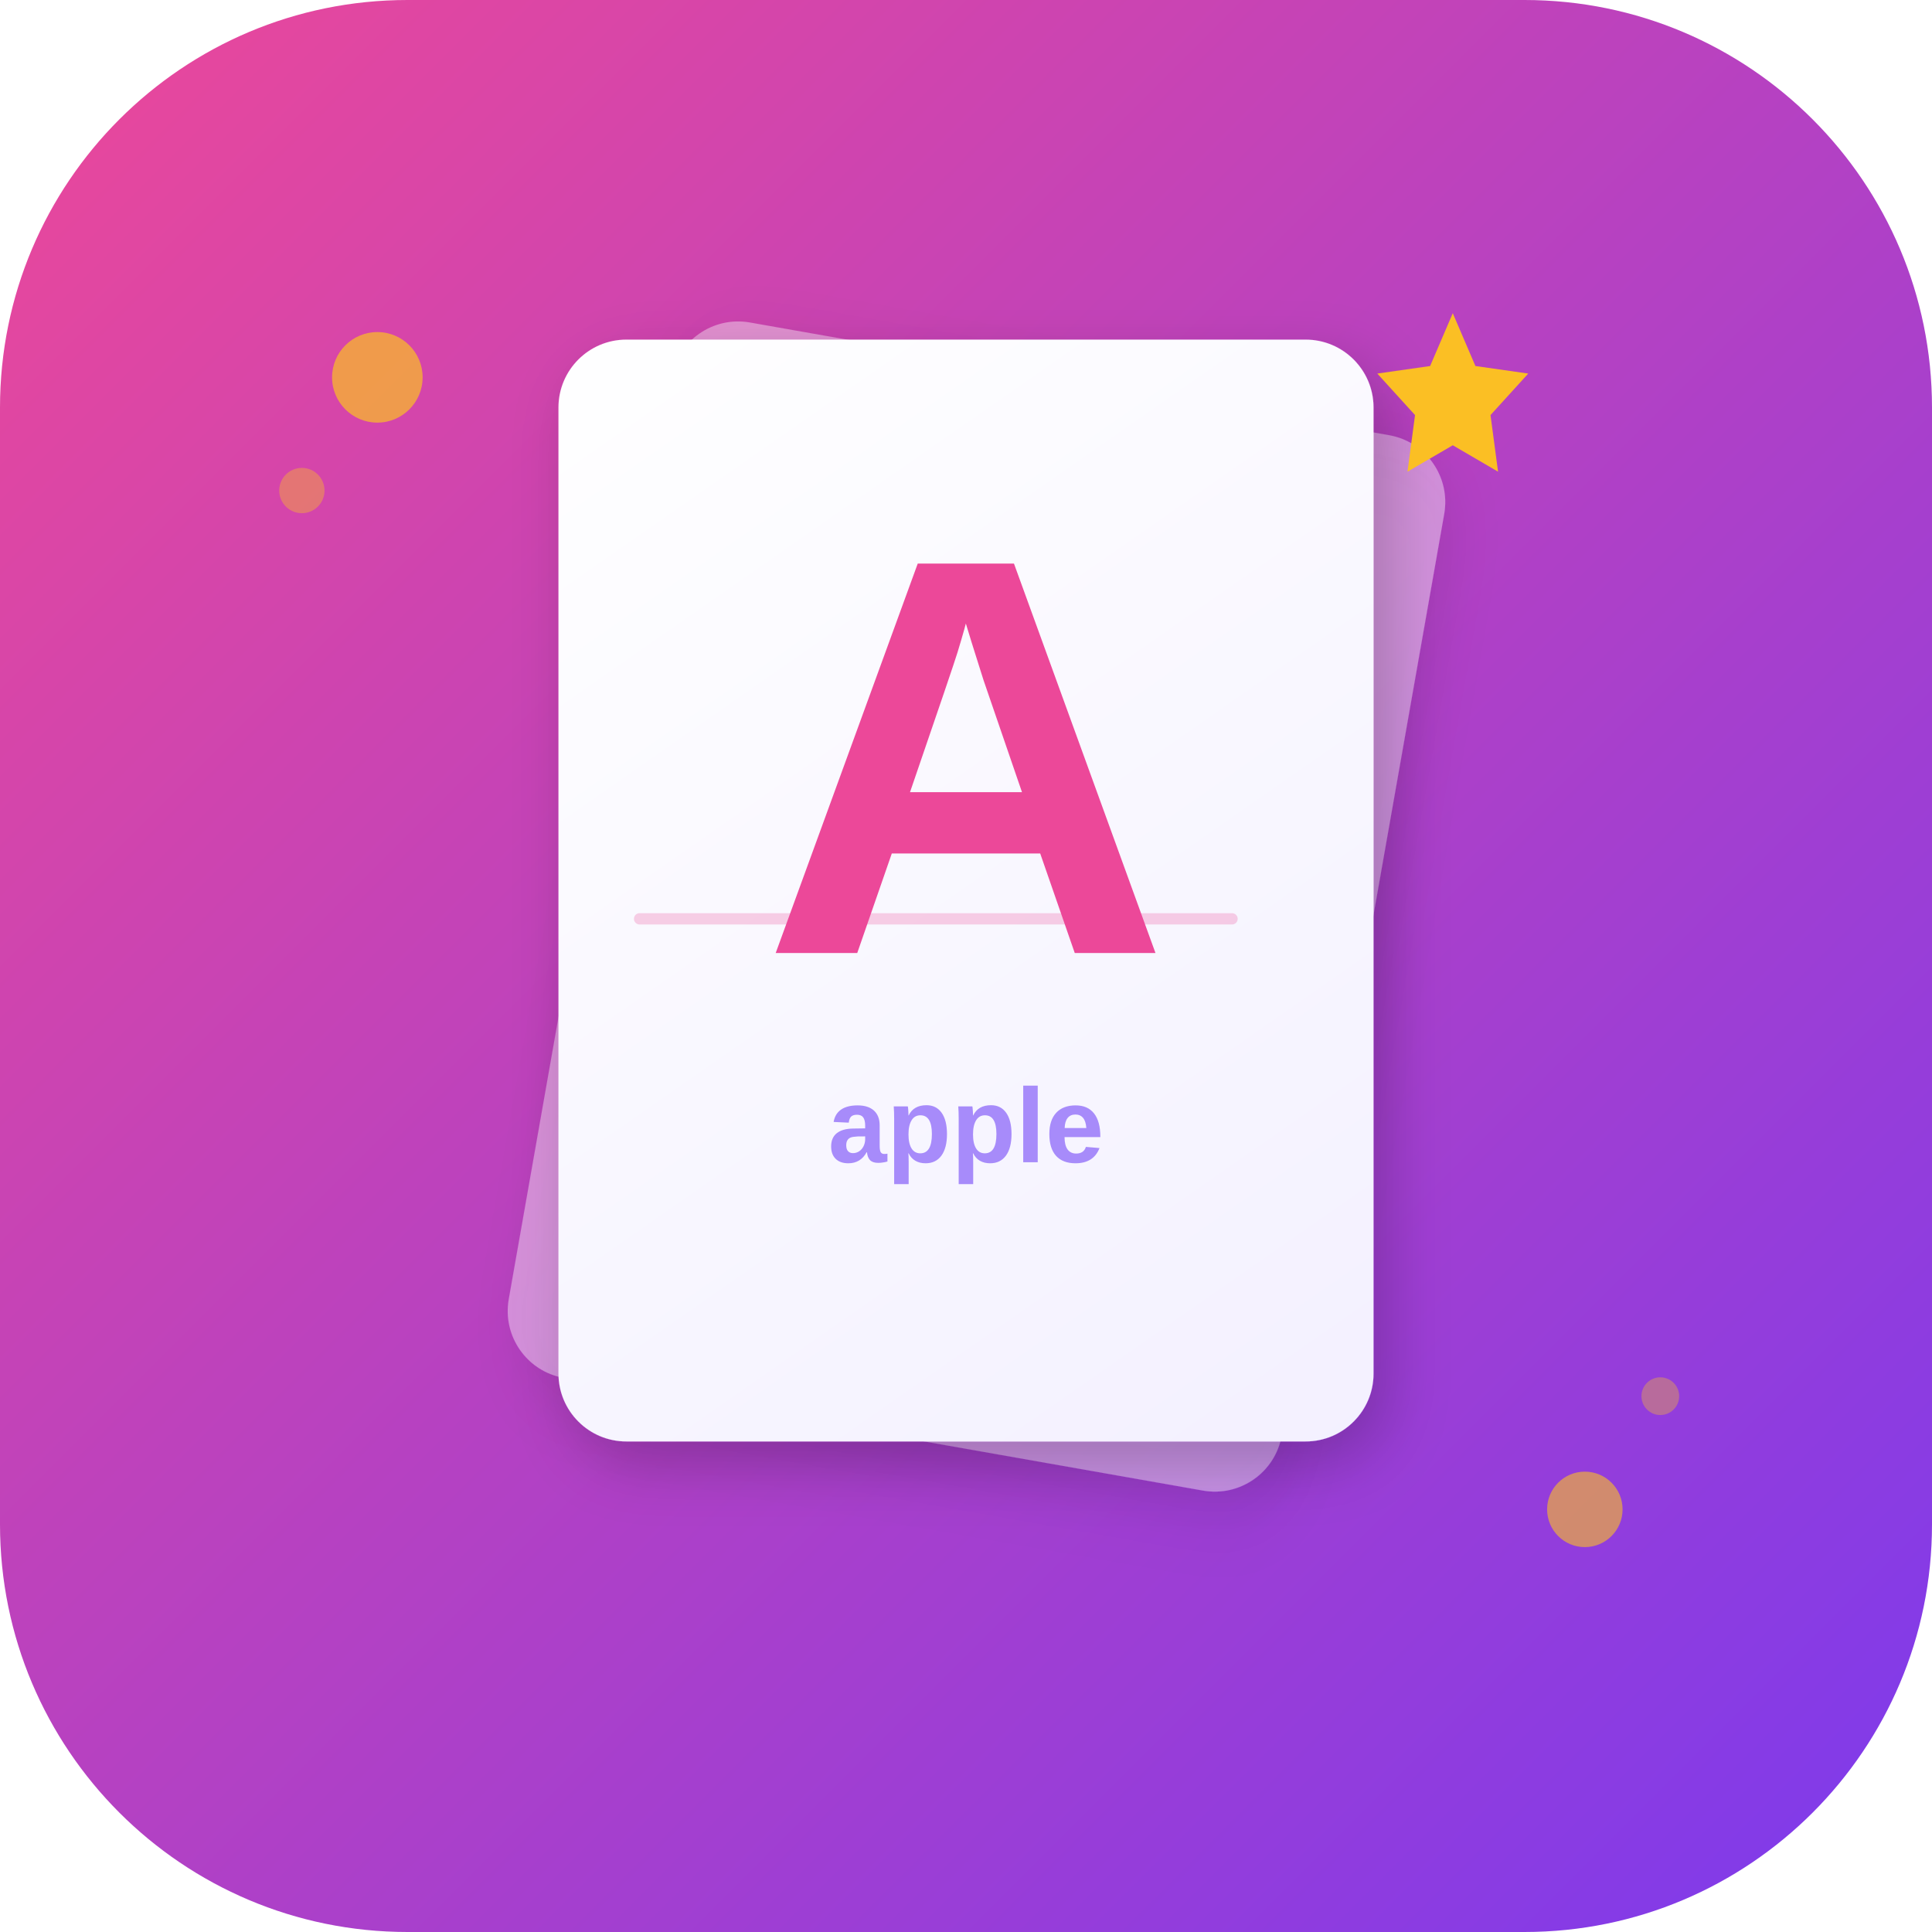
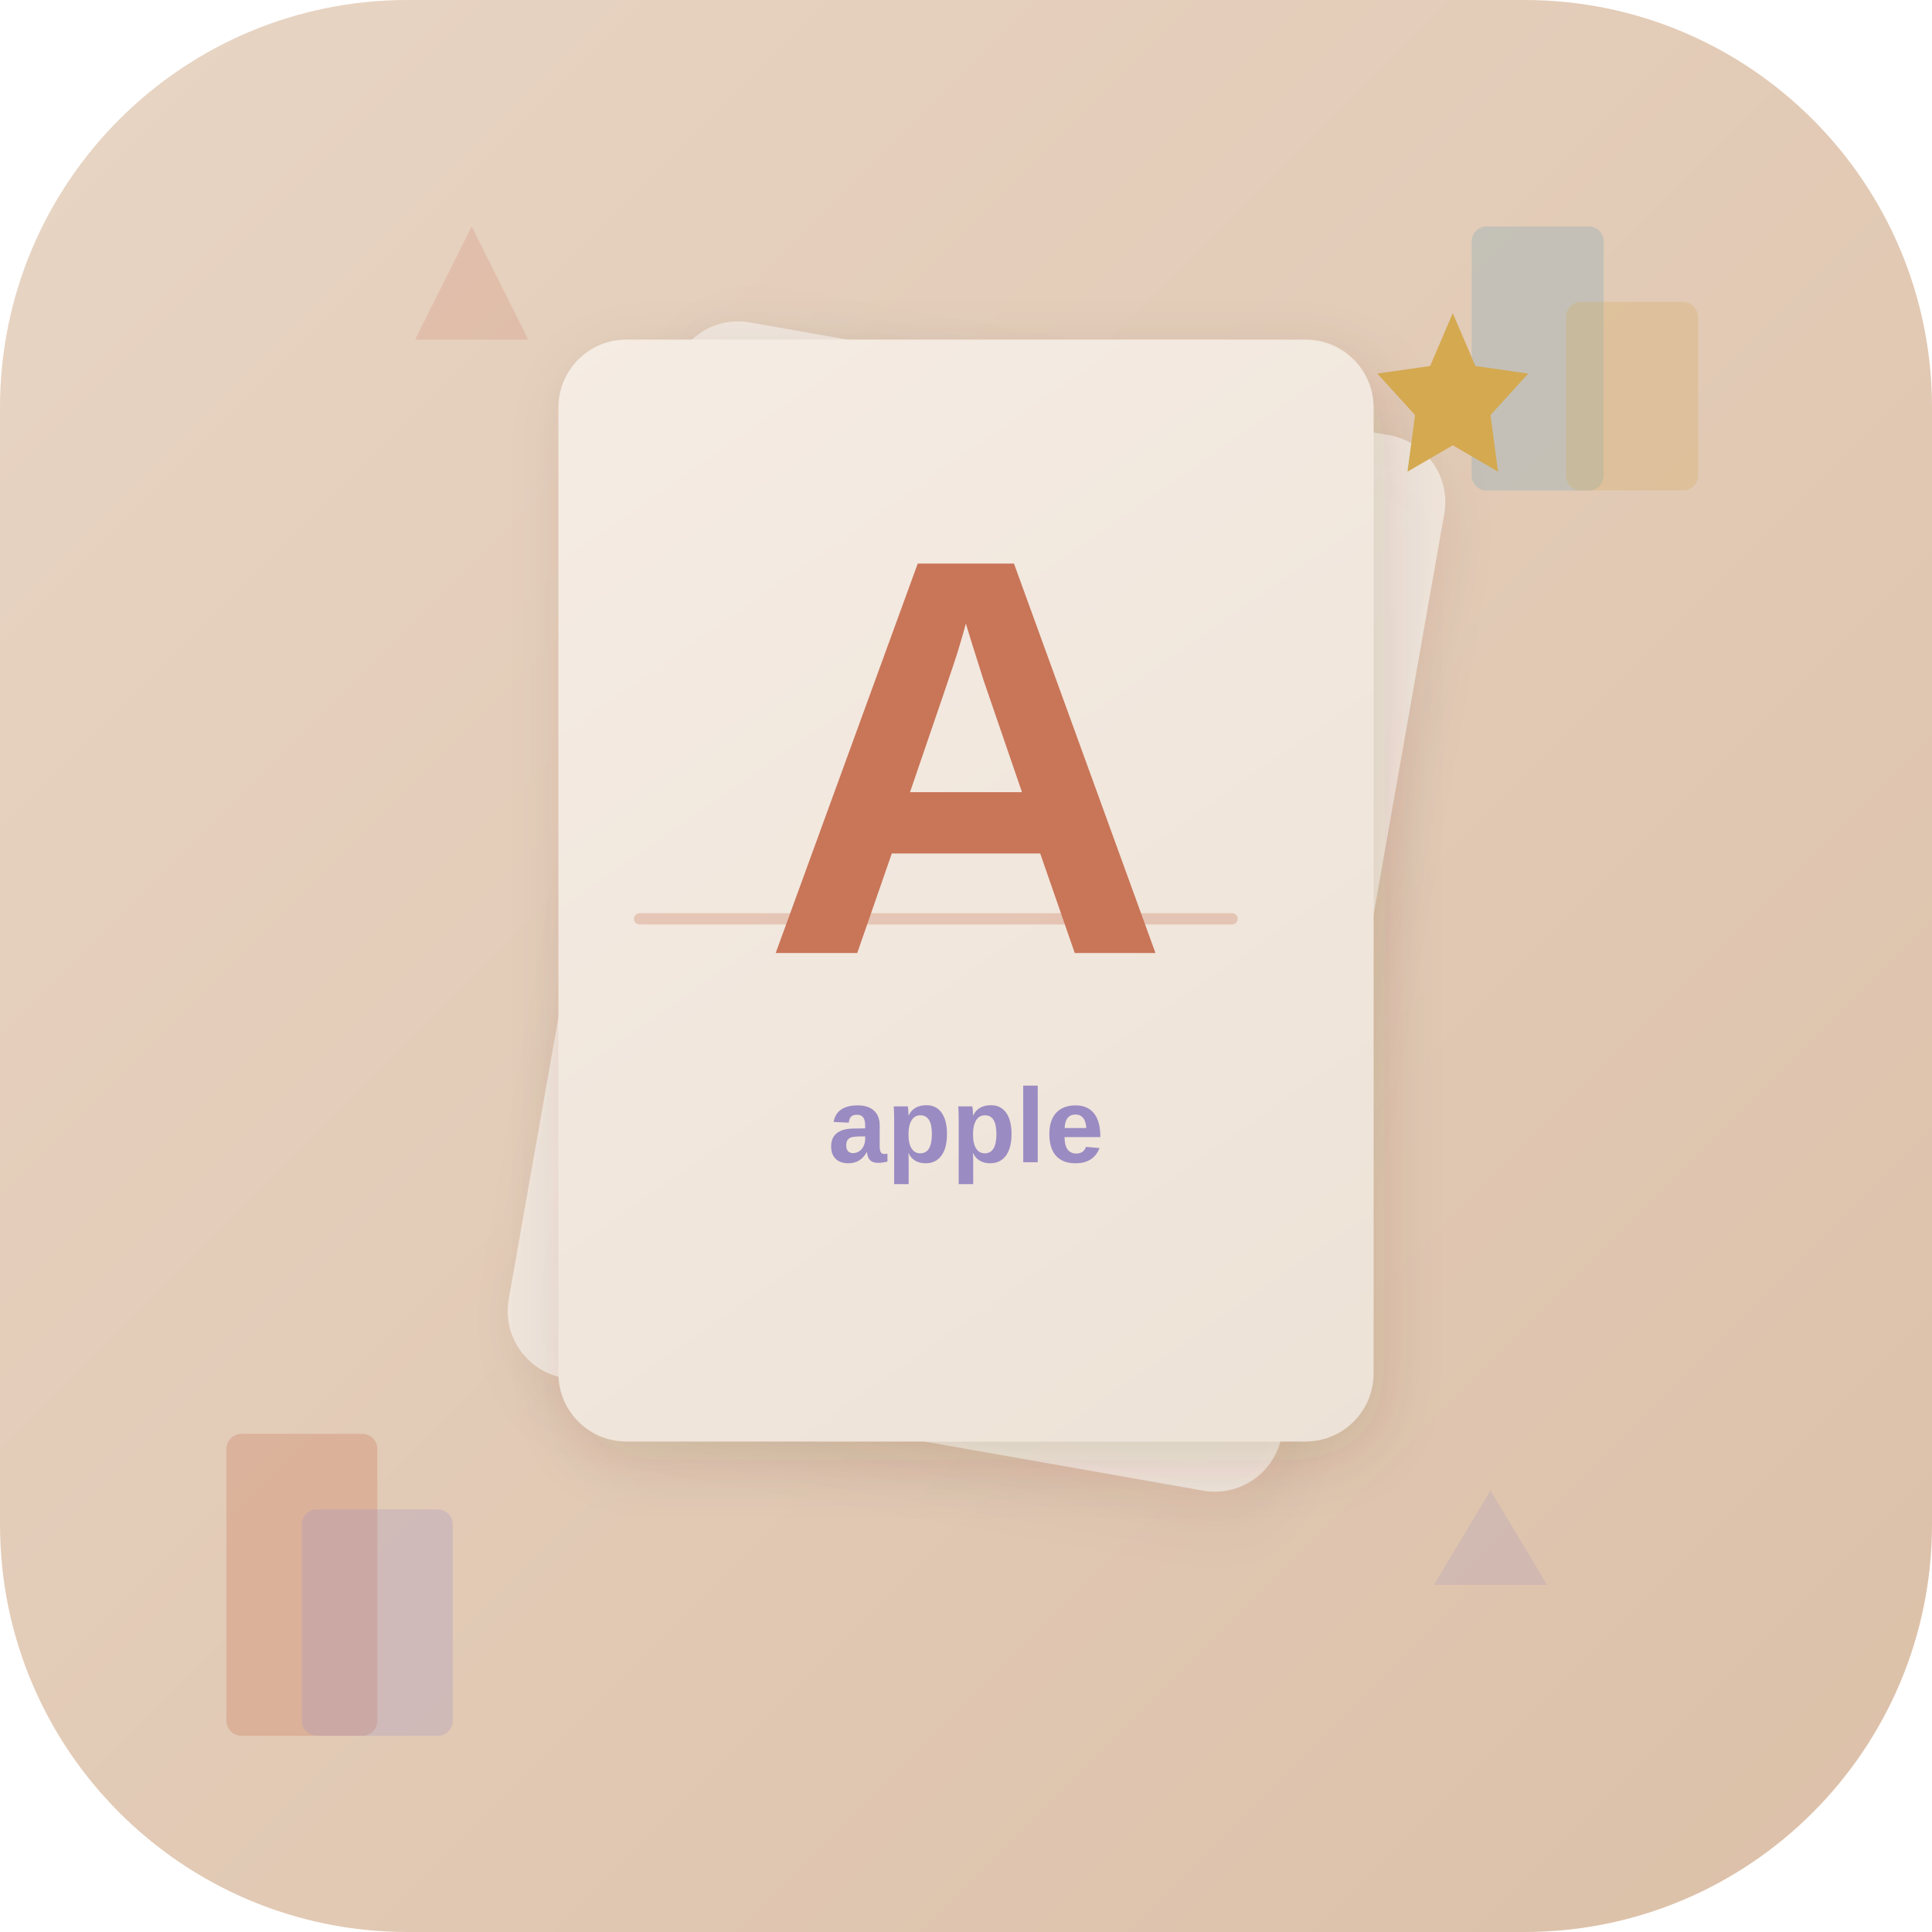
<svg xmlns="http://www.w3.org/2000/svg" viewBox="0 0 512 512">
  <defs>
    <linearGradient id="bg" x1="0" y1="0" x2="512" y2="512" gradientUnits="userSpaceOnUse">
-       <stop offset="0%" stop-color="#ec4899" />
-       <stop offset="100%" stop-color="#7c3aed" />
+       <stop offset="0%" stop-color="#e8d5c4" />
+       <stop offset="100%" stop-color="#dcc0a8" />
    </linearGradient>
    <linearGradient id="card-fill" x1="148" y1="80" x2="364" y2="390" gradientUnits="userSpaceOnUse">
-       <stop offset="0%" stop-color="#ffffff" />
-       <stop offset="100%" stop-color="#f3f0ff" />
+       <stop offset="0%" stop-color="#f5ece4" />
+       <stop offset="100%" stop-color="#ede2d6" />
    </linearGradient>
    <filter id="shadow" x="-10%" y="-10%" width="130%" height="130%">
-       <feDropShadow dx="4" dy="6" stdDeviation="8" flood-color="#000" flood-opacity="0.2" />
+       <feDropShadow dx="3" dy="5" stdDeviation="8" flood-color="#4a3728" flood-opacity="0.12" />
    </filter>
  </defs>
  <rect width="512" height="512" rx="108" fill="url(#bg)" />
-   <circle cx="100" cy="100" r="12" fill="#fbbf24" opacity="0.7" />
-   <circle cx="80" cy="130" r="6" fill="#fbbf24" opacity="0.4" />
-   <circle cx="420" cy="400" r="10" fill="#fbbf24" opacity="0.6" />
-   <circle cx="440" cy="370" r="5" fill="#fbbf24" opacity="0.35" />
+   <rect x="60" y="380" width="40" height="80" rx="4" fill="#c97558" opacity="0.3" />
+   <rect x="80" y="400" width="40" height="60" rx="4" fill="#9a8bc2" opacity="0.25" />
+   <rect x="390" y="60" width="35" height="70" rx="4" fill="#7ba8b8" opacity="0.3" />
+   <rect x="415" y="80" width="35" height="50" rx="4" fill="#d4a950" opacity="0.25" />
+   <polygon points="110,90 125,60 140,90" fill="#c97558" opacity="0.2" />
+   <polygon points="380,420 395,395 410,420" fill="#9a8bc2" opacity="0.2" />
  <g transform="rotate(10, 256, 256)" filter="url(#shadow)">
-     <rect x="152" y="98" width="208" height="284" rx="18" fill="rgba(255,255,255,0.4)" />
+     <rect x="152" y="98" width="208" height="284" rx="18" fill="rgba(255,255,255,0.5)" />
  </g>
  <g filter="url(#shadow)">
    <rect x="148" y="90" width="216" height="292" rx="18" fill="url(#card-fill)" />
  </g>
-   <rect x="168" y="242" width="160" height="3" rx="1.5" fill="#ec4899" opacity="0.25" />
-   <text x="256" y="210" font-family="-apple-system, 'Nunito', Arial, sans-serif" font-size="150" font-weight="800" fill="#ec4899" text-anchor="middle" dominant-baseline="middle">A</text>
-   <text x="256" y="308" font-family="-apple-system, 'Nunito', Arial, sans-serif" font-size="28" font-weight="700" fill="#a78bfa" text-anchor="middle">apple</text>
+   <rect x="168" y="242" width="160" height="3" rx="1.5" fill="#c97558" opacity="0.3" />
+   <text x="256" y="210" font-family="-apple-system, 'Nunito', Arial, sans-serif" font-size="150" font-weight="800" fill="#c97558" text-anchor="middle" dominant-baseline="middle">A</text>
+   <text x="256" y="308" font-family="-apple-system, 'Nunito', Arial, sans-serif" font-size="28" font-weight="700" fill="#9a8bc2" text-anchor="middle">apple</text>
  <g transform="translate(385, 105)">
-     <polygon points="0,-22 6,-8 20,-6 10,5 12,20 0,13 -12,20 -10,5 -20,-6 -6,-8" fill="#fbbf24" />
+     <polygon points="0,-22 6,-8 20,-6 10,5 12,20 0,13 -12,20 -10,5 -20,-6 -6,-8" fill="#d4a950" />
  </g>
</svg>
